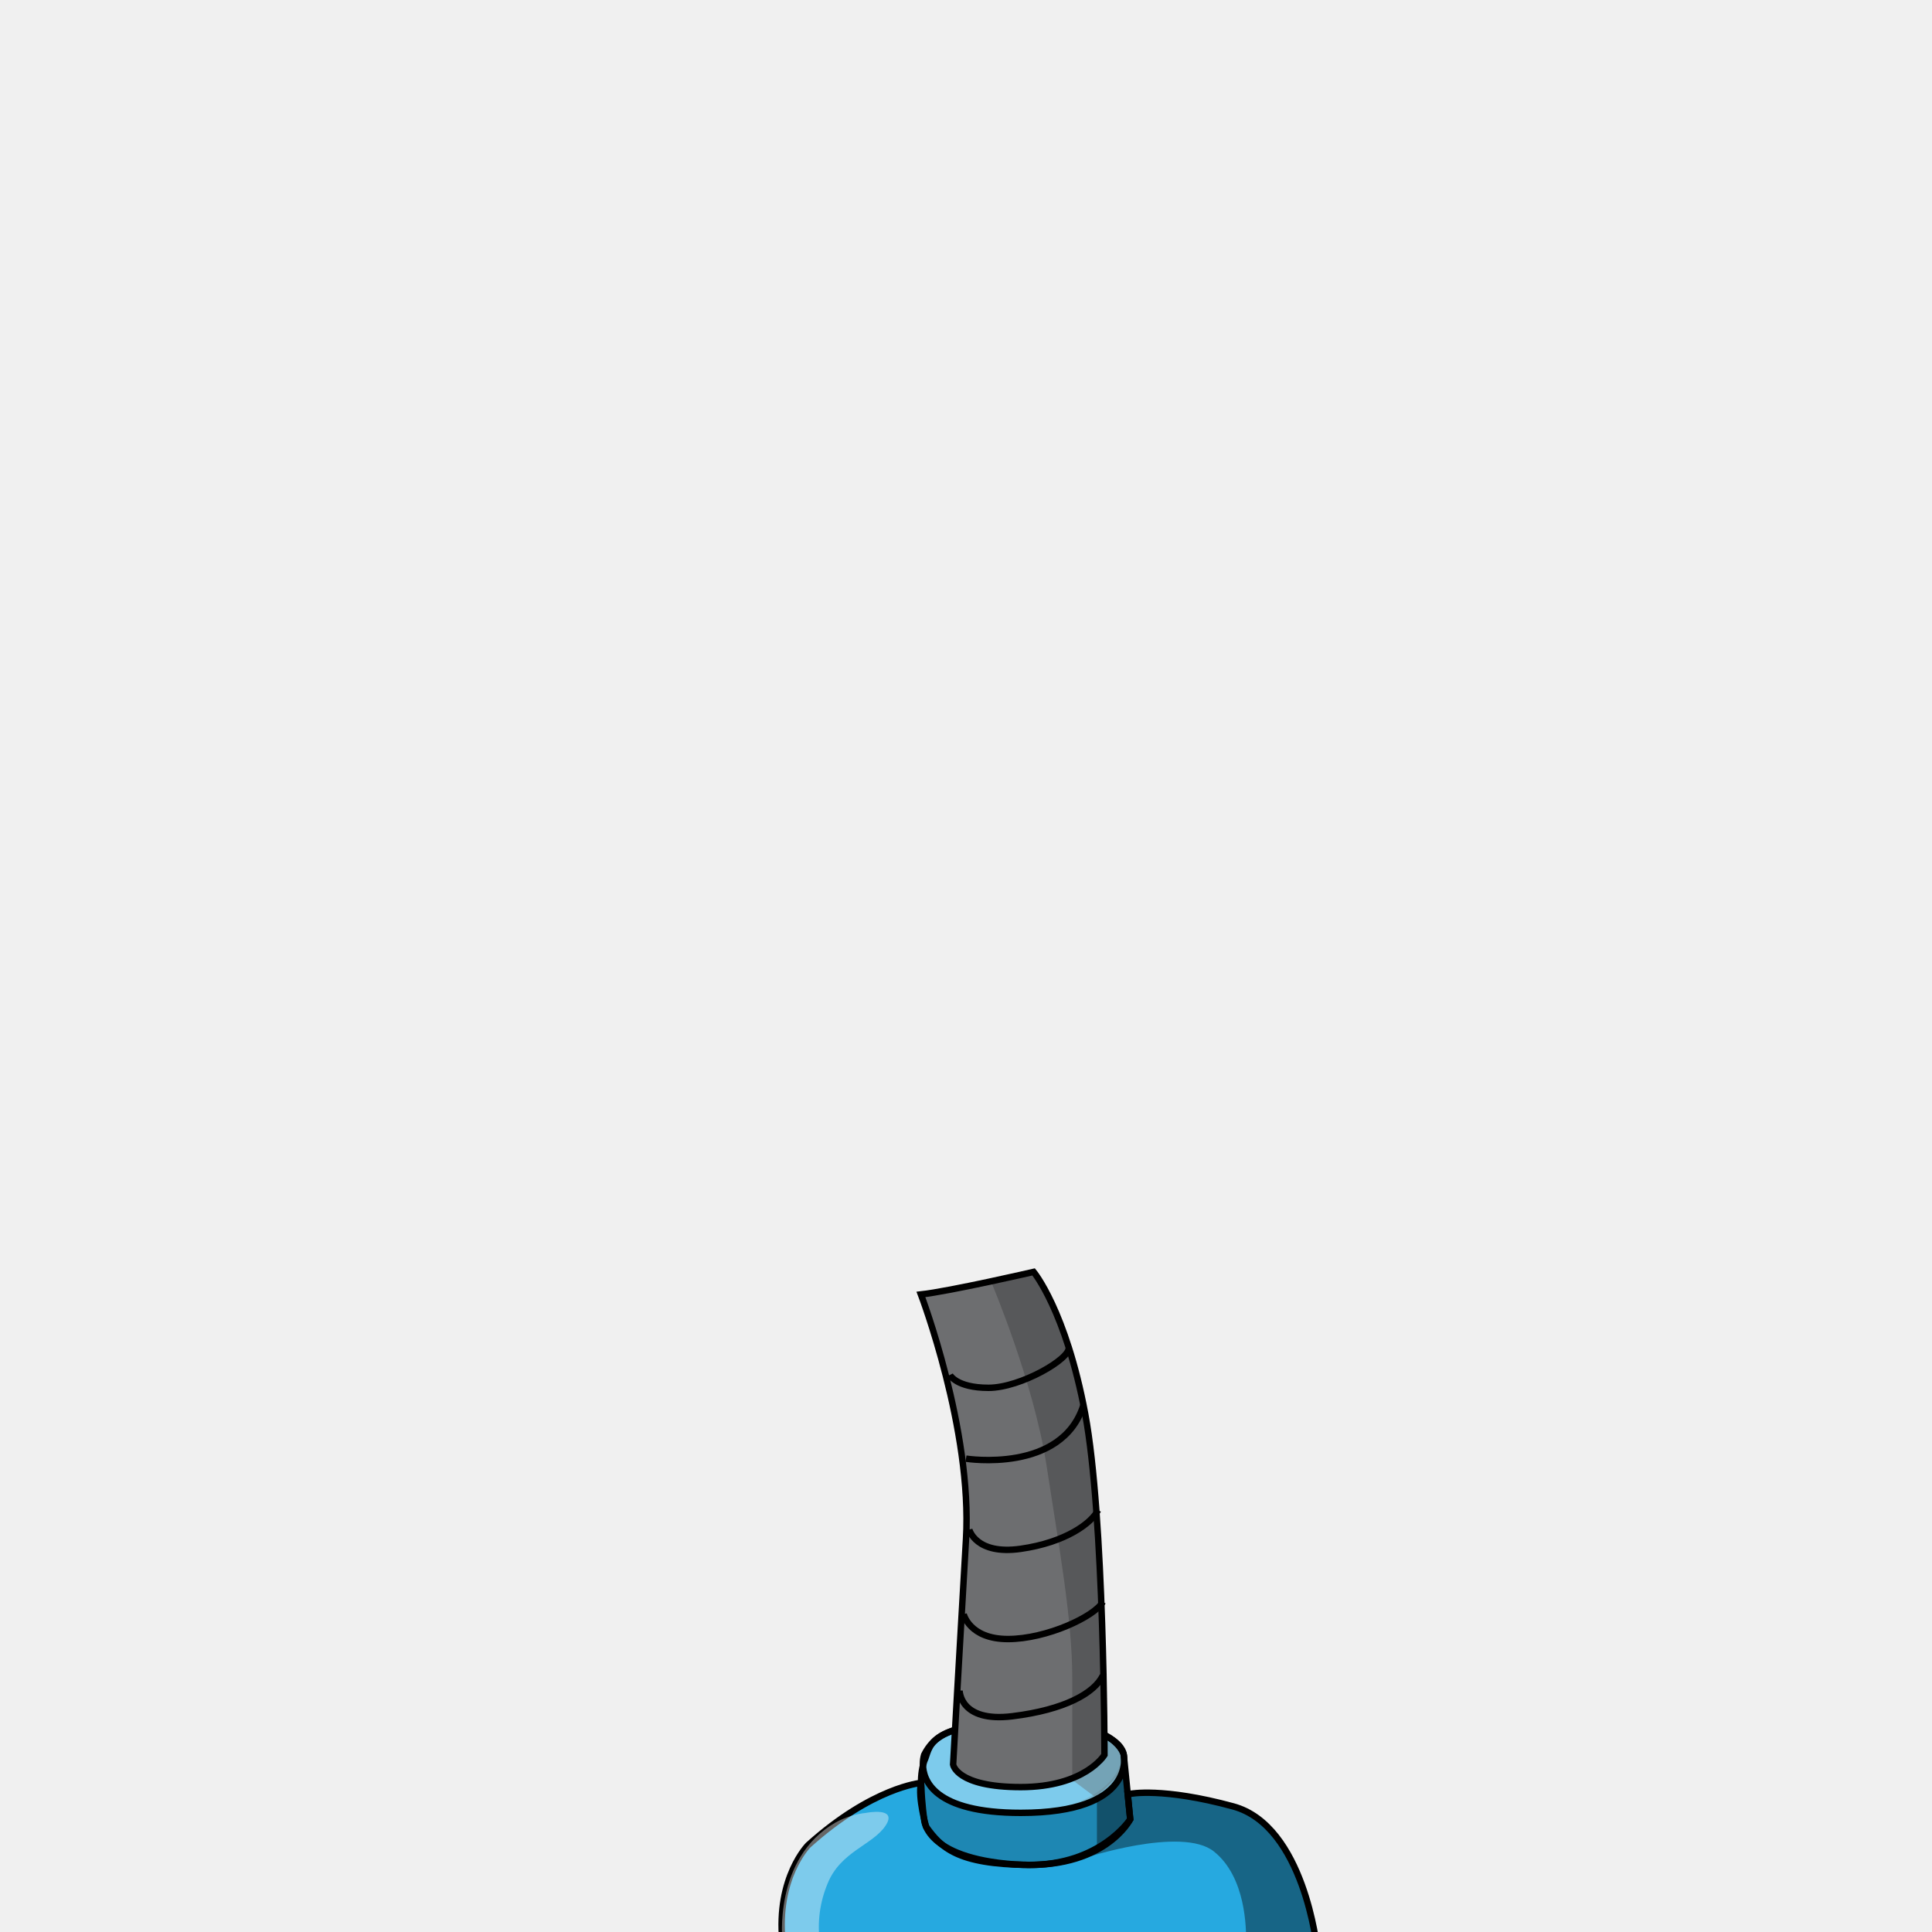
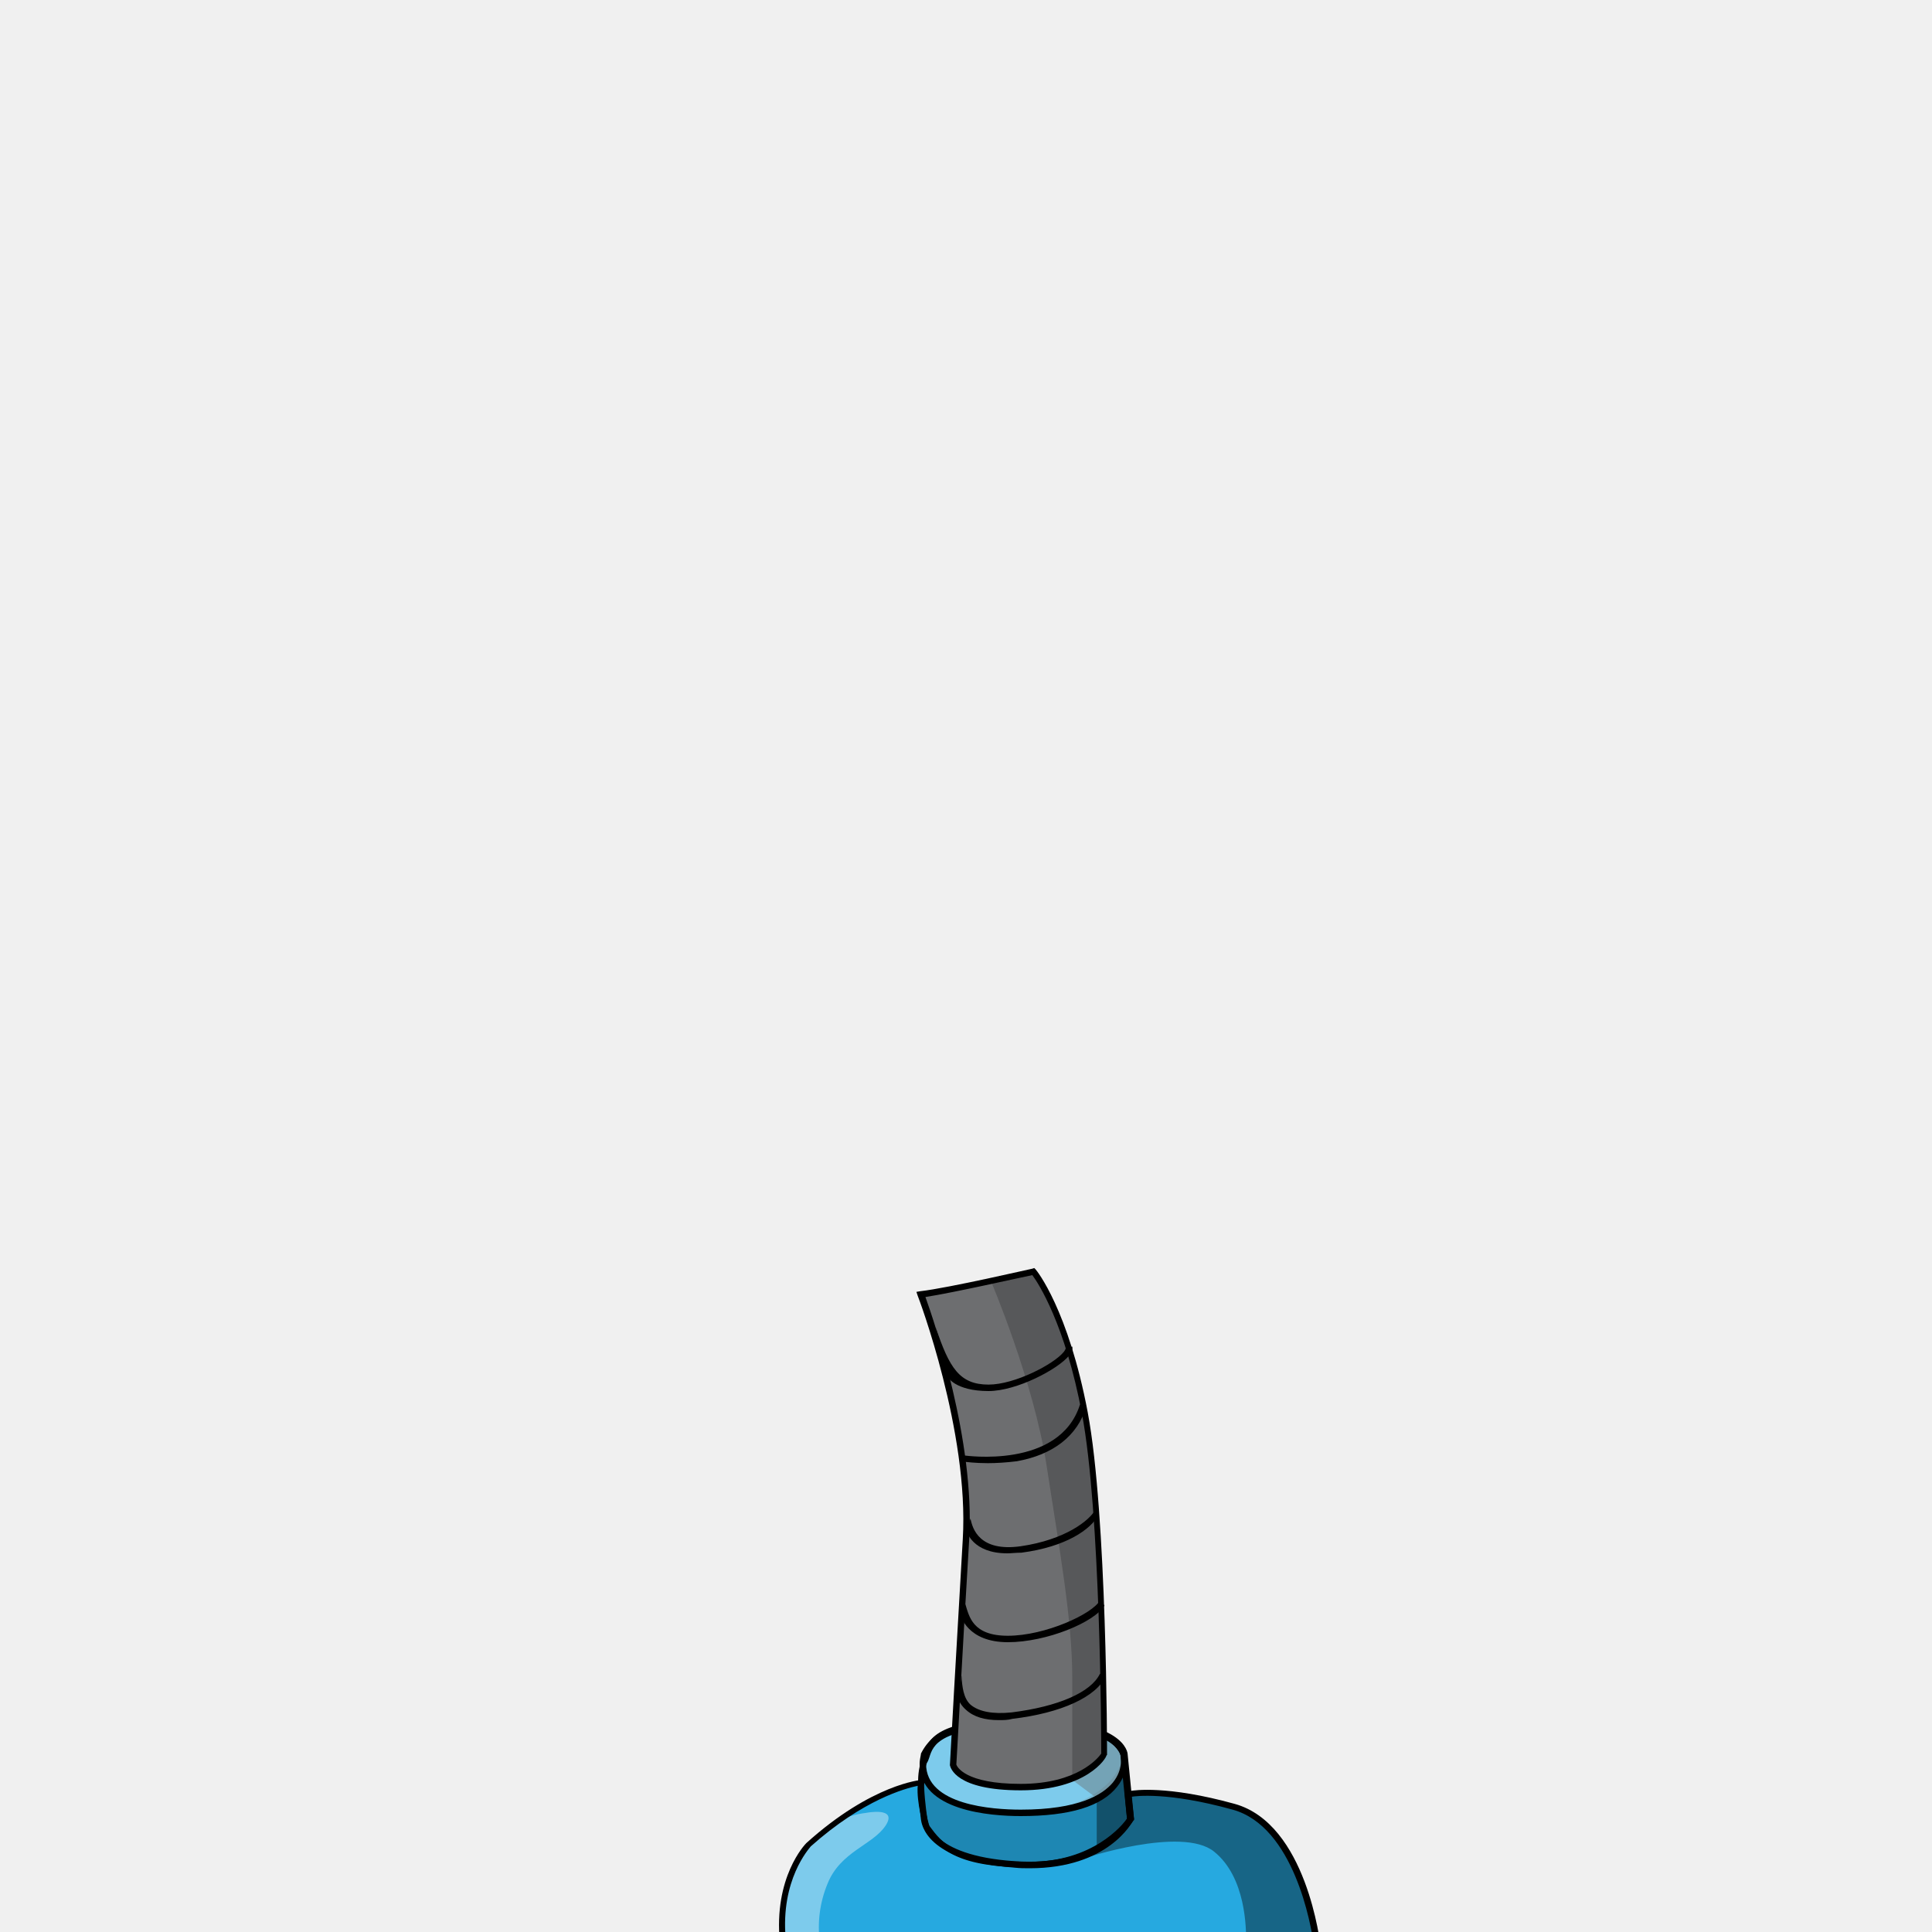
- <svg xmlns="http://www.w3.org/2000/svg" viewBox="0 0 300 300">
-   <defs>
-     <style>.cls-1{fill:#26a9e0;}.cls-2{fill:#020202;}.cls-2,.cls-4,.cls-6,.cls-7{fill-opacity:0.4;}.cls-3{fill-opacity:0.2;}.cls-4,.cls-6{fill:#fff;}.cls-4,.cls-5,.cls-8{stroke:#000;stroke-miterlimit:10;}.cls-5{fill:none;}.cls-8{fill:#6d6e70;}</style>
-   </defs>
+ <svg xmlns="http://www.w3.org/2000/svg" version="1.1" id="Layer_1" x="0px" y="0px" viewBox="0 0 300 300" style="enable-background:new 0 0 300 300;" xml:space="preserve">
+   <style type="text/css">
+ 	.st0{fill:#26A9E0;}
+ 	.st1{fill:#020202;fill-opacity:0.4;}
+ 	.st2{fill-opacity:0.2;}
+ 	.st3{fill:#FFFFFF;fill-opacity:0.4;}
+ 	.st4{fill-opacity:0.4;}
+ 	.st5{fill:#6D6E70;}
+ </style>
  <g id="body-08">
-     <g id="fill_color" data-name="fill color">
-       <path class="cls-1" d="M125.5,286.5s-5,5-4,15l83,1s-2-19-13-22-16-1.95-16-1.95h-.39l.39,3.95s-4.64,7.17-15.82,7.08-13.57-2.76-15.87-5.92c0,0-1.3-4.45-.8-6.81C143,276.85,135.5,277.5,125.5,286.5Z" />
-       <path class="cls-1" d="M143.5,272.5a4.87,4.87,0,0,0-.19,1.41c0,2.53,1.69,7.59,15.19,7.59,18,0,16-9,16-9s-1-5-13-5S145.5,268.5,143.5,272.5Z" />
-       <path class="cls-1" d="M143.5,282.5s0,6,14,7,18-7,18-7l-1-10s-.12-5-15.56-5-14.44,4-15.44,6a10.07,10.07,0,0,0-.43,4C143.14,280,143.5,282.5,143.5,282.5Z" />
+     <g id="fill_color">
+       <path class="st0" d="M125.5,286.5c0,0-5,5-4,15l83,1c0,0-2-19-13-22s-16-2-16-2h-0.4l0.4,4c0,0-4.6,7.2-15.8,7.1    s-13.6-2.8-15.9-5.9c0,0-1.3-4.5-0.8-6.8C143,276.9,135.5,277.5,125.5,286.5z" />
+       <path class="st0" d="M143.5,272.5c-0.1,0.5-0.2,0.9-0.2,1.4c0,2.5,1.7,7.6,15.2,7.6c18,0,16-9,16-9s-1-5-13-5    S145.5,268.5,143.5,272.5z" />
+       <path class="st0" d="M143.5,282.5c0,0,0,6,14,7s18-7,18-7l-1-10c0,0-0.1-5-15.6-5s-14.4,4-15.4,6c-0.4,1.3-0.6,2.7-0.4,4    C143.1,280,143.5,282.5,143.5,282.5z" />
    </g>
-     <path class="cls-2" d="M166,276l4,3s6-4,4-7-2.41-2.08-2.41-2.08L171,274Z" />
-     <path class="cls-3" d="M143.5,282.5s0,6,14,7,18-7,18-7l-1-10c-2.8,12.94-32.54,10.72-31,1a24,24,0,0,0-.43,4C143.14,280,143.5,282.5,143.5,282.5Z" />
-     <path class="cls-4" d="M143.5,272.5a4.87,4.87,0,0,0-.19,1.41c0,2.53,1.69,7.59,15.19,7.59,18,0,16-9,16-9s-1-5-13-5S145.5,268.5,143.5,272.5Z" />
-     <path class="cls-5" d="M143.5,282.5s0,6,14,7,18-7,18-7l-1-10s-.12-5-15.56-5-14.44,4-15.44,6a10.07,10.07,0,0,0-.43,4C143.14,280,143.5,282.5,143.5,282.5Z" />
-     <path class="cls-5" d="M125.5,286.5s-5,5-4,15l83,1s-2-19-13-22-16-1.95-16-1.95h-.39l.39,3.95s-4.64,7.17-15.82,7.08-13.57-2.76-15.87-5.92c0,0-1.3-4.45-.8-6.81C143,276.85,135.5,277.5,125.5,286.5Z" />
-     <path class="cls-6" d="M134.5,281.5s5-1,3,2-7,4-9,9a17.55,17.55,0,0,0-1.2,9.07l-5.8-.07S120,288.59,129.74,283A12.58,12.58,0,0,1,134.5,281.5Z" />
-     <path class="cls-7" d="M168.21,288.58s15.29-5.08,20.29-1.08,5,12,5,14,11,0,11,0-2.7-17.32-10.85-20.16a50.64,50.64,0,0,0-18.15-2.84h0v4S169.92,288.67,168.21,288.58Z" />
-     <path class="cls-7" d="M170.33,279.34v7.9s5.17-3.74,5.17-4.74-.94-9.36-.94-9.36S175.16,277.17,170.33,279.34Z" />
-     <path class="cls-8" d="M143,201s8,21,7,38-2,35-2,35,.5,3.5,10.5,3.5,13-5,13-5,0-37-3-53-8-22-8-22S147.5,200.5,143,201Z" />
-     <path class="cls-3" d="M153.89,199s6.61,15.53,8.61,28.53,4,24,4,33v15.63s5-1.63,5-3.63,1.23-37.53-5.39-62.77c0,0-3.61-10.23-5.61-12.23Z" />
-     <path class="cls-5" d="M150,226.5s14.89,2.35,18.24-8.32" />
-     <path class="cls-5" d="M150.5,237.5s1,4,8,3,11-4,12-6" />
-     <path class="cls-5" d="M149.63,250.63s.88,3.88,6.88,3.88S170,251,171.24,248.74" />
-     <path class="cls-5" d="M147.5,213.5s1,2,6,2,12.85-4.58,12.43-6.29" />
-     <path class="cls-5" d="M149,262.5s0,5,8.18,4,12.77-3.62,14.06-6.31" />
+     <path class="st1" d="M166,276l4,3c0,0,1.2-0.5,2.2-1.4c1.5-1.4,3-3.8,1.8-5.6c-2-3-2.4-2.1-2.4-2.1l-0.8,3.9L166,276z" />
+     <path class="st2" d="M143.5,282.5c0,0,0,6,14,7s18-7,18-7l-1-10c-2.8,12.9-32.5,10.7-31,1c-0.3,1.3-0.4,2.7-0.4,4   C143.1,280,143.5,282.5,143.5,282.5z" />
+     <g>
+       <path class="st3" d="M143.5,272.5c-0.1,0.5-0.2,0.9-0.2,1.4c0,2.5,1.7,7.6,15.2,7.6c18,0,16-9,16-9s-1-5-13-5    S145.5,268.5,143.5,272.5z" />
+       <path d="M158.5,282c-4.7,0-15.7-0.8-15.7-8.1c0-0.5,0.1-1,0.2-1.5l0-0.1c2.1-4.1,6-5.3,18.4-5.3c12.3,0,13.4,5.2,13.5,5.4    c0,0.1,0.5,2.6-1.4,5C171.1,280.5,166.1,282,158.5,282z M144,272.7c-0.1,0.4-0.2,0.8-0.2,1.2c0,6.4,10.3,7.1,14.7,7.1    c9,0,12.7-2.3,14.3-4.2c1.7-2.1,1.2-4.1,1.2-4.2c0-0.1-1.2-4.6-12.5-4.6C149.6,268,145.8,269,144,272.7z" />
+     </g>
+     <path d="M159.9,290.1c-0.8,0-1.6,0-2.4-0.1c-13.9-1-14.4-6.9-14.5-7.5c0-0.3-0.4-2.7-0.4-5c-0.1-1.4,0-2.8,0.5-4.2   c0.1-0.3,0.2-0.6,0.3-0.9c0.8-2.3,1.8-5.5,15.6-5.5c15.7,0,16.1,5.3,16.1,5.5l1,10.1l-0.1,0.1C175.8,283,172.1,290.1,159.9,290.1z    M144,282.5c0,0.1,0.3,5.6,13.5,6.5c12.5,0.9,16.9-5.6,17.5-6.6l-1-9.8c0-0.1-0.5-4.5-15.1-4.5c-13.1,0-14,2.9-14.6,4.8   c-0.1,0.3-0.2,0.6-0.4,0.9c-0.4,1.2-0.5,2.4-0.4,3.7C143.6,279.9,144,282.4,144,282.5L144,282.5z" />
+     <path class="st3" d="M134.5,281.5c0,0,5-1,3,2s-7,4-9,9c-1.2,2.9-1.6,6-1.2,9.1l-5.8-0.1c0,0-1.5-12.9,8.2-18.5   C131.2,282.2,132.8,281.7,134.5,281.5z" />
+     <path class="st4" d="M168.2,288.6c0,0,15.3-5.1,20.3-1.1s5,12,5,14s10.8,0.7,10.8,0.7s-2.5-18-10.7-20.8c-5.8-2-12-3-18.1-2.8l0,0   v4C175.5,282.5,169.9,288.7,168.2,288.6z" />
+     <path d="M205.1,303l-84-1l0-0.4c-1-10.1,3.9-15.2,4.1-15.4l0,0c10.2-9.2,17.8-9.8,17.8-9.8h0.6l-0.1,0.6c-0.4,2,0.6,5.9,0.8,6.5   c2,2.7,4.1,5.6,15.4,5.6c0.1,0,0.1,0,0.2,0c9.8,0,14.4-5.7,15.1-6.7l-0.4-4.3h0.9c0.6-0.1,5.7-0.9,16.2,2   c11.2,3.1,13.3,21.6,13.4,22.4L205.1,303z M122,301l82,1c-0.4-3.1-3.1-18.4-12.6-21c-10.1-2.8-15.1-2.1-15.7-2l0.4,3.6l-0.1,0.1   c-0.2,0.3-4.9,7.3-16,7.3c-0.1,0-0.1,0-0.2,0c-11-0.1-13.7-2.6-16.3-6.1l-0.1-0.2c0-0.2-1.1-3.8-0.9-6.4c-1.9,0.4-8.4,2.1-16.6,9.4   C125.6,287.1,121.2,291.9,122,301z" />
+     <path class="st4" d="M170.3,279.3v7.9c0,0,5.2-3.7,5.2-4.7s-0.9-9.4-0.9-9.4S175.2,277.2,170.3,279.3z" />
+     <g>
+       <path class="st5" d="M143,201c0,0,8,21,7,38s-2,35-2,35s0.5,3.5,10.5,3.5s13-5,13-5s0-37-3-53s-8-22-8-22S147.5,200.5,143,201z" />
+       <path d="M158.5,278c-10.1,0-10.9-3.5-11-3.9c0-0.1,1-18.1,2-35.1c1-16.7-6.9-37.6-7-37.8l-0.2-0.6l0.6-0.1    c4.4-0.5,17.3-3.5,17.4-3.5l0.3-0.1l0.2,0.2c0.2,0.2,5.1,6.3,8.1,22.2c3,15.9,3,52.7,3,53.1v0.1l-0.1,0.1    C171.8,273,168.7,278,158.5,278z M148.5,274c0.1,0.3,1.3,3,10,3c8.8,0,12-4,12.5-4.7c0-2.6-0.1-37.5-3-52.8    c-2.6-13.9-6.8-20.3-7.7-21.5c-2,0.4-12.1,2.7-16.6,3.4c1.3,3.6,7.7,22.3,6.8,37.6C149.5,255.4,148.6,272.7,148.5,274z" />
+     </g>
+     <path class="st2" d="M153.9,199c0,0,6.6,15.5,8.6,28.5s4,24,4,33v15.6c0,0,5-1.6,5-3.6s1.2-37.5-5.4-62.8c0,0-3.6-10.2-5.6-12.2   L153.9,199z" />
+     <path d="M153.4,227.2c-2,0-3.4-0.2-3.5-0.2l-0.2-1c0.1,0,14.8,2.2,18-7.9l1,0.3c-1.4,4.6-5.2,7.5-10.8,8.5   C156.3,227.1,154.7,227.2,153.4,227.2z" />
+     <path d="M156.4,241.2c-5.4,0-6.3-3.4-6.3-3.5l0.6-1.9c0.3,1.6,1.4,5.2,7.8,4.3c6.9-1,10.7-4,11.6-5.7l0.5,0.8   c-1.2,2.3-5.1,5-12,5.9C157.8,241.1,157,241.2,156.4,241.2z" />
+     <path d="M156.5,255c-6.3,0-7.3-4.1-7.4-4.3l1-0.2l-0.5,0.1l0.3-1.5c0.6,1.9,1.1,4.9,6.6,4.9c5.8,0,13.2-3.4,14.3-5.5l0.7,0.8   C170,251.9,162.5,255,156.5,255z" />
+     <path d="M153.5,216c-5.2,0-6.4-2.2-6.4-2.3l-1.8-7.6c2.1,6.3,3.7,8.9,8.2,8.9c4.1,0,10.2-3.2,11.7-5.1c0.3-0.4,0.3-0.6,0.3-0.6   l1-0.2c0.1,0.4-0.1,0.9-0.5,1.4C164.3,212.6,157.9,216,153.5,216z" />
+     <path d="M155.1,267.1c-2.2,0-3.9-0.5-5.1-1.6c-1.5-1.3-1.5-3-1.5-3.1l1,0l-0.5,0l0.3-2.2c0.1,1.7,0.3,3.5,1.4,4.5   c1.3,1.1,3.5,1.5,6.4,1.2c7.2-0.9,12.3-3.1,13.7-6l0.9,0.4c-1.5,3.2-6.9,5.7-14.5,6.6C156.5,267.1,155.8,267.1,155.1,267.1z" />
  </g>
</svg>
